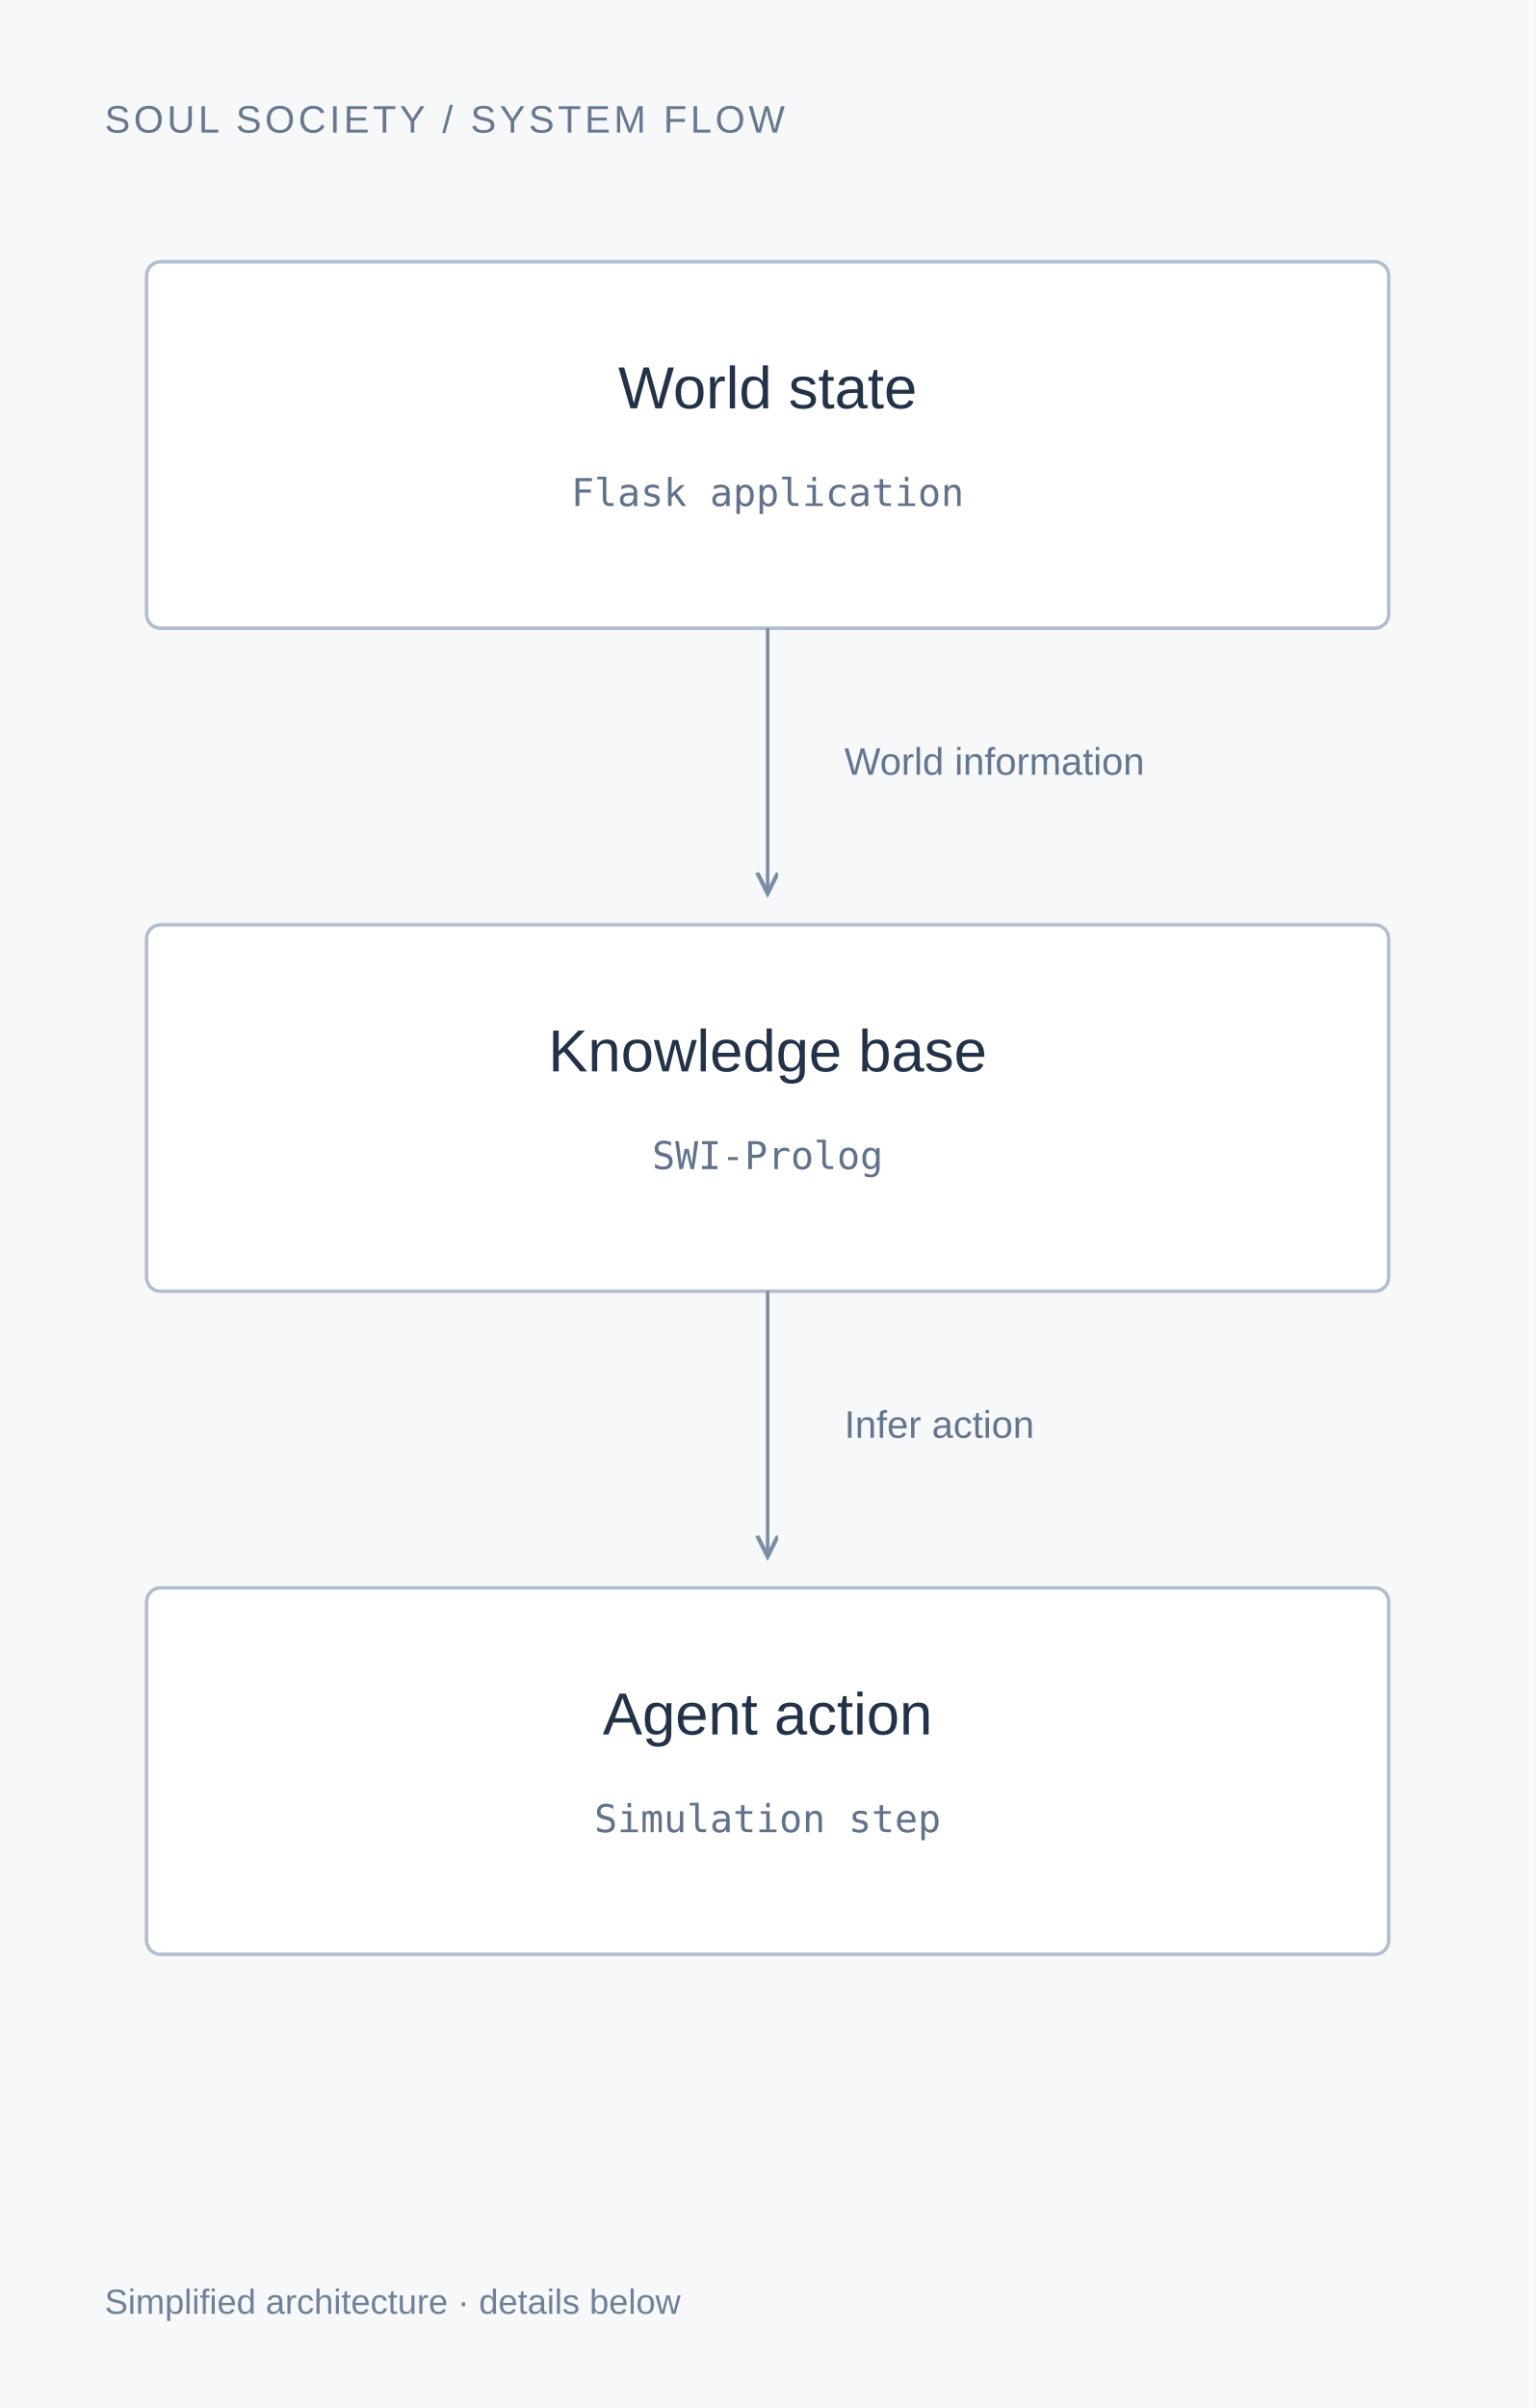
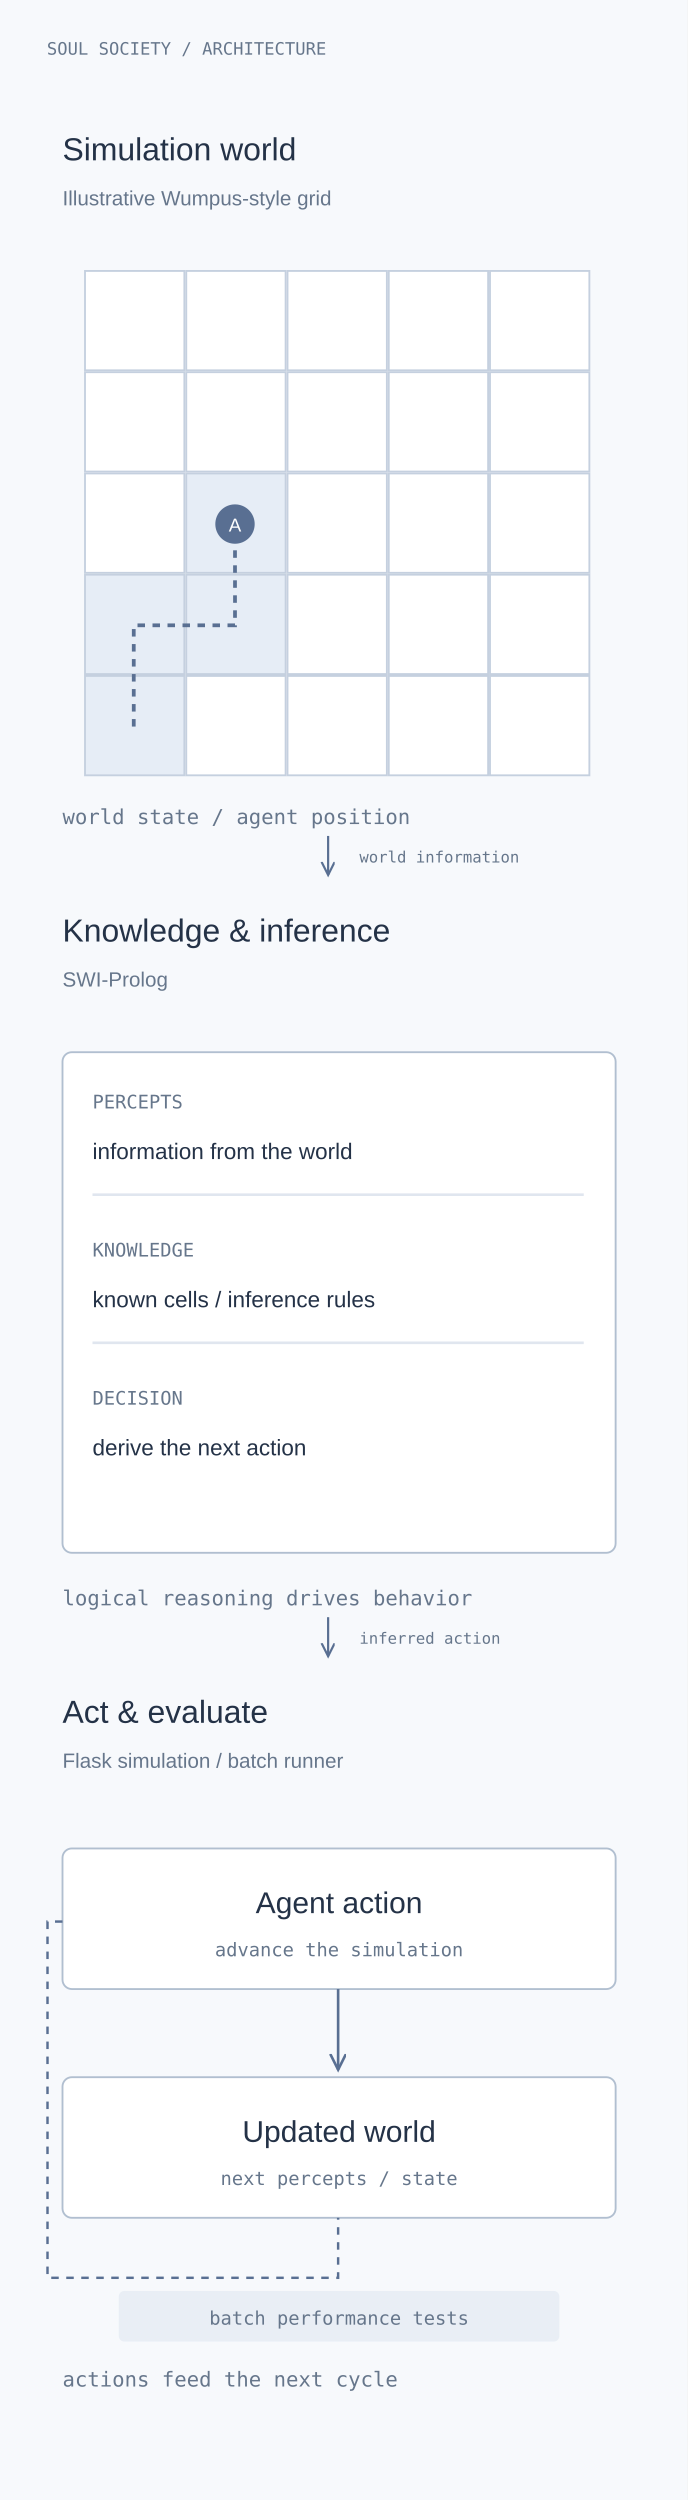
- <svg xmlns="http://www.w3.org/2000/svg" viewBox="0 0 440 690" role="img">
+ <svg xmlns="http://www.w3.org/2000/svg" viewBox="0 0 440 1600" role="img">
  <defs>
    <marker id="arrow" markerWidth="8" markerHeight="8" refX="6" refY="3" orient="auto">
-       <path d="M0 0L6 3L0 6" fill="none" stroke="#7d8da4" stroke-width="1.2" />
+       <path d="M0 0L6 3L0 6" fill="none" stroke="#596f92" />
    </marker>
  </defs>
-   <rect width="440" height="690" fill="#f7f8fa" />
+   <rect width="440" height="1600" fill="#f7f9fc" />
  <g font-family="Arial,Helvetica,sans-serif">
-     <text x="30" y="38" font-size="11" letter-spacing="1" fill="#68788e">SOUL SOCIETY / SYSTEM FLOW</text>
-     <rect x="42" y="75" width="356" height="105" rx="4" fill="#fff" stroke="#b1bdce" />
-     <text x="220.0" y="117" text-anchor="middle" font-size="17" fill="#243247">World state</text>
-     <text x="220.0" y="145" text-anchor="middle" font-size="11" font-family="monospace" fill="#62728a">Flask application</text>
-     <path d="M220 180V256" stroke="#7d8da4" fill="none" marker-end="url(#arrow)" />
-     <rect x="235" y="204" width="160" height="28" fill="#f7f8fa" />
-     <text x="242" y="222" font-size="11" fill="#64758e">World information</text>
-     <rect x="42" y="265" width="356" height="105" rx="4" fill="#fff" stroke="#b1bdce" />
-     <text x="220.0" y="307" text-anchor="middle" font-size="17" fill="#243247">Knowledge base</text>
-     <text x="220.0" y="335" text-anchor="middle" font-size="11" font-family="monospace" fill="#62728a">SWI-Prolog</text>
-     <path d="M220 370V446" stroke="#7d8da4" fill="none" marker-end="url(#arrow)" />
-     <rect x="235" y="394" width="160" height="28" fill="#f7f8fa" />
-     <text x="242" y="412" font-size="11" fill="#64758e">Infer action</text>
-     <rect x="42" y="455" width="356" height="105" rx="4" fill="#fff" stroke="#b1bdce" />
-     <text x="220.0" y="497" text-anchor="middle" font-size="17" fill="#243247">Agent action</text>
-     <text x="220.0" y="525" text-anchor="middle" font-size="11" font-family="monospace" fill="#62728a">Simulation step</text>
-     <text x="30" y="663" font-size="10" fill="#718098">Simplified architecture · details below</text>
+     <text x="30" y="35" font-size="11" fill="#66768b" text-anchor="start" font-family="monospace">SOUL SOCIETY / ARCHITECTURE</text>
+     <g transform="translate(40 75) scale(1.2)">
+       <text x="0" y="23" font-size="17" fill="#243247" text-anchor="start">Simulation world</text>
+       <text x="0" y="47" font-size="11" fill="#66768b" text-anchor="start">Illustrative Wumpus-style grid</text>
+       <rect x="12" y="82" width="53" height="53" rx="0" fill="#fff" stroke="#c5d0df" />
+       <rect x="66" y="82" width="53" height="53" rx="0" fill="#fff" stroke="#c5d0df" />
+       <rect x="120" y="82" width="53" height="53" rx="0" fill="#fff" stroke="#c5d0df" />
+       <rect x="174" y="82" width="53" height="53" rx="0" fill="#fff" stroke="#c5d0df" />
+       <rect x="228" y="82" width="53" height="53" rx="0" fill="#fff" stroke="#c5d0df" />
+       <rect x="12" y="136" width="53" height="53" rx="0" fill="#fff" stroke="#c5d0df" />
+       <rect x="66" y="136" width="53" height="53" rx="0" fill="#fff" stroke="#c5d0df" />
+       <rect x="120" y="136" width="53" height="53" rx="0" fill="#fff" stroke="#c5d0df" />
+       <rect x="174" y="136" width="53" height="53" rx="0" fill="#fff" stroke="#c5d0df" />
+       <rect x="228" y="136" width="53" height="53" rx="0" fill="#fff" stroke="#c5d0df" />
+       <rect x="12" y="190" width="53" height="53" rx="0" fill="#fff" stroke="#c5d0df" />
+       <rect x="66" y="190" width="53" height="53" rx="0" fill="#e6edf6" stroke="#c5d0df" />
+       <rect x="120" y="190" width="53" height="53" rx="0" fill="#fff" stroke="#c5d0df" />
+       <rect x="174" y="190" width="53" height="53" rx="0" fill="#fff" stroke="#c5d0df" />
+       <rect x="228" y="190" width="53" height="53" rx="0" fill="#fff" stroke="#c5d0df" />
+       <rect x="12" y="244" width="53" height="53" rx="0" fill="#e6edf6" stroke="#c5d0df" />
+       <rect x="66" y="244" width="53" height="53" rx="0" fill="#e6edf6" stroke="#c5d0df" />
+       <rect x="120" y="244" width="53" height="53" rx="0" fill="#fff" stroke="#c5d0df" />
+       <rect x="174" y="244" width="53" height="53" rx="0" fill="#fff" stroke="#c5d0df" />
+       <rect x="228" y="244" width="53" height="53" rx="0" fill="#fff" stroke="#c5d0df" />
+       <rect x="12" y="298" width="53" height="53" rx="0" fill="#e6edf6" stroke="#c5d0df" />
+       <rect x="66" y="298" width="53" height="53" rx="0" fill="#fff" stroke="#c5d0df" />
+       <rect x="120" y="298" width="53" height="53" rx="0" fill="#fff" stroke="#c5d0df" />
+       <rect x="174" y="298" width="53" height="53" rx="0" fill="#fff" stroke="#c5d0df" />
+       <rect x="228" y="298" width="53" height="53" rx="0" fill="#fff" stroke="#c5d0df" />
+       <path d="M38 325V271H92V217" stroke="#596f92" stroke-width="2" fill="none" stroke-dasharray="4 4" />
+       <circle cx="92" cy="217" r="10" fill="#596f92" stroke="#596f92" />
+       <text x="92" y="221" font-size="10" fill="#fff" text-anchor="middle">A</text>
+       <text x="0" y="377" font-size="11" fill="#66768b" text-anchor="start" font-family="monospace">world state / agent position</text>
+     </g>
+     <g transform="translate(40 575) scale(1.2)">
+       <text x="0" y="23" font-size="17" fill="#243247" text-anchor="start">Knowledge &amp; inference</text>
+       <text x="0" y="47" font-size="11" fill="#66768b" text-anchor="start">SWI-Prolog</text>
+       <rect x="0" y="82" width="295" height="267" rx="5" fill="#fff" stroke="#b1bfd0" />
+       <text x="16" y="112" font-size="10" fill="#66768b" text-anchor="start" font-family="monospace">PERCEPTS</text>
+       <text x="16" y="139" font-size="12" fill="#243247" text-anchor="start">information from the world</text>
+       <path d="M16 158H278" stroke="#e0e6ef" stroke-width="1.4" fill="none" />
+       <text x="16" y="191" font-size="10" fill="#66768b" text-anchor="start" font-family="monospace">KNOWLEDGE</text>
+       <text x="16" y="218" font-size="12" fill="#243247" text-anchor="start">known cells / inference rules</text>
+       <path d="M16 237H278" stroke="#e0e6ef" stroke-width="1.4" fill="none" />
+       <text x="16" y="270" font-size="10" fill="#66768b" text-anchor="start" font-family="monospace">DECISION</text>
+       <text x="16" y="297" font-size="12" fill="#243247" text-anchor="start">derive the next action</text>
+       <text x="0" y="377" font-size="11" fill="#66768b" text-anchor="start" font-family="monospace">logical reasoning drives behavior</text>
+     </g>
+     <g transform="translate(40 1075) scale(1.2)">
+       <text x="0" y="23" font-size="17" fill="#243247" text-anchor="start">Act &amp; evaluate</text>
+       <text x="0" y="47" font-size="11" fill="#66768b" text-anchor="start">Flask simulation / batch runner</text>
+       <rect x="0" y="90" width="295" height="75" rx="5" fill="#fff" stroke="#b1bfd0" />
+       <text x="147.5" y="124.5" font-size="16" fill="#243247" text-anchor="middle">Agent action</text>
+       <text x="147.5" y="147.5" font-size="10" fill="#66768b" text-anchor="middle" font-family="monospace">advance the simulation</text>
+       <path d="M147 165V208" fill="none" stroke="#596f92" stroke-width="1.4" marker-end="url(#arrow)" />
+       <rect x="0" y="212" width="295" height="75" rx="5" fill="#fff" stroke="#b1bfd0" />
+       <text x="147.5" y="246.5" font-size="16" fill="#243247" text-anchor="middle">Updated world</text>
+       <text x="147.5" y="269.5" font-size="10" fill="#66768b" text-anchor="middle" font-family="monospace">next percepts / state</text>
+       <path d="M0 129H-8V319H147V287" stroke="#596f92" stroke-width="1.3" fill="none" stroke-dasharray="4 4" />
+       <rect x="30" y="326" width="235" height="27" rx="3" fill="#e9eef5" stroke="none" />
+       <text x="147.5" y="344" font-size="10" fill="#66768b" text-anchor="middle" font-family="monospace">batch performance tests</text>
+       <text x="0" y="377" font-size="11" fill="#66768b" text-anchor="start" font-family="monospace">actions feed the next cycle</text>
+     </g>
+     <path d="M210 535V560" fill="none" stroke="#596f92" stroke-width="1.4" marker-end="url(#arrow)" />
+     <text x="230" y="552" font-size="10" fill="#66768b" text-anchor="start" font-family="monospace">world information</text>
+     <path d="M210 1035V1060" fill="none" stroke="#596f92" stroke-width="1.4" marker-end="url(#arrow)" />
+     <text x="230" y="1052" font-size="10" fill="#66768b" text-anchor="start" font-family="monospace">inferred action</text>
  </g>
</svg>
